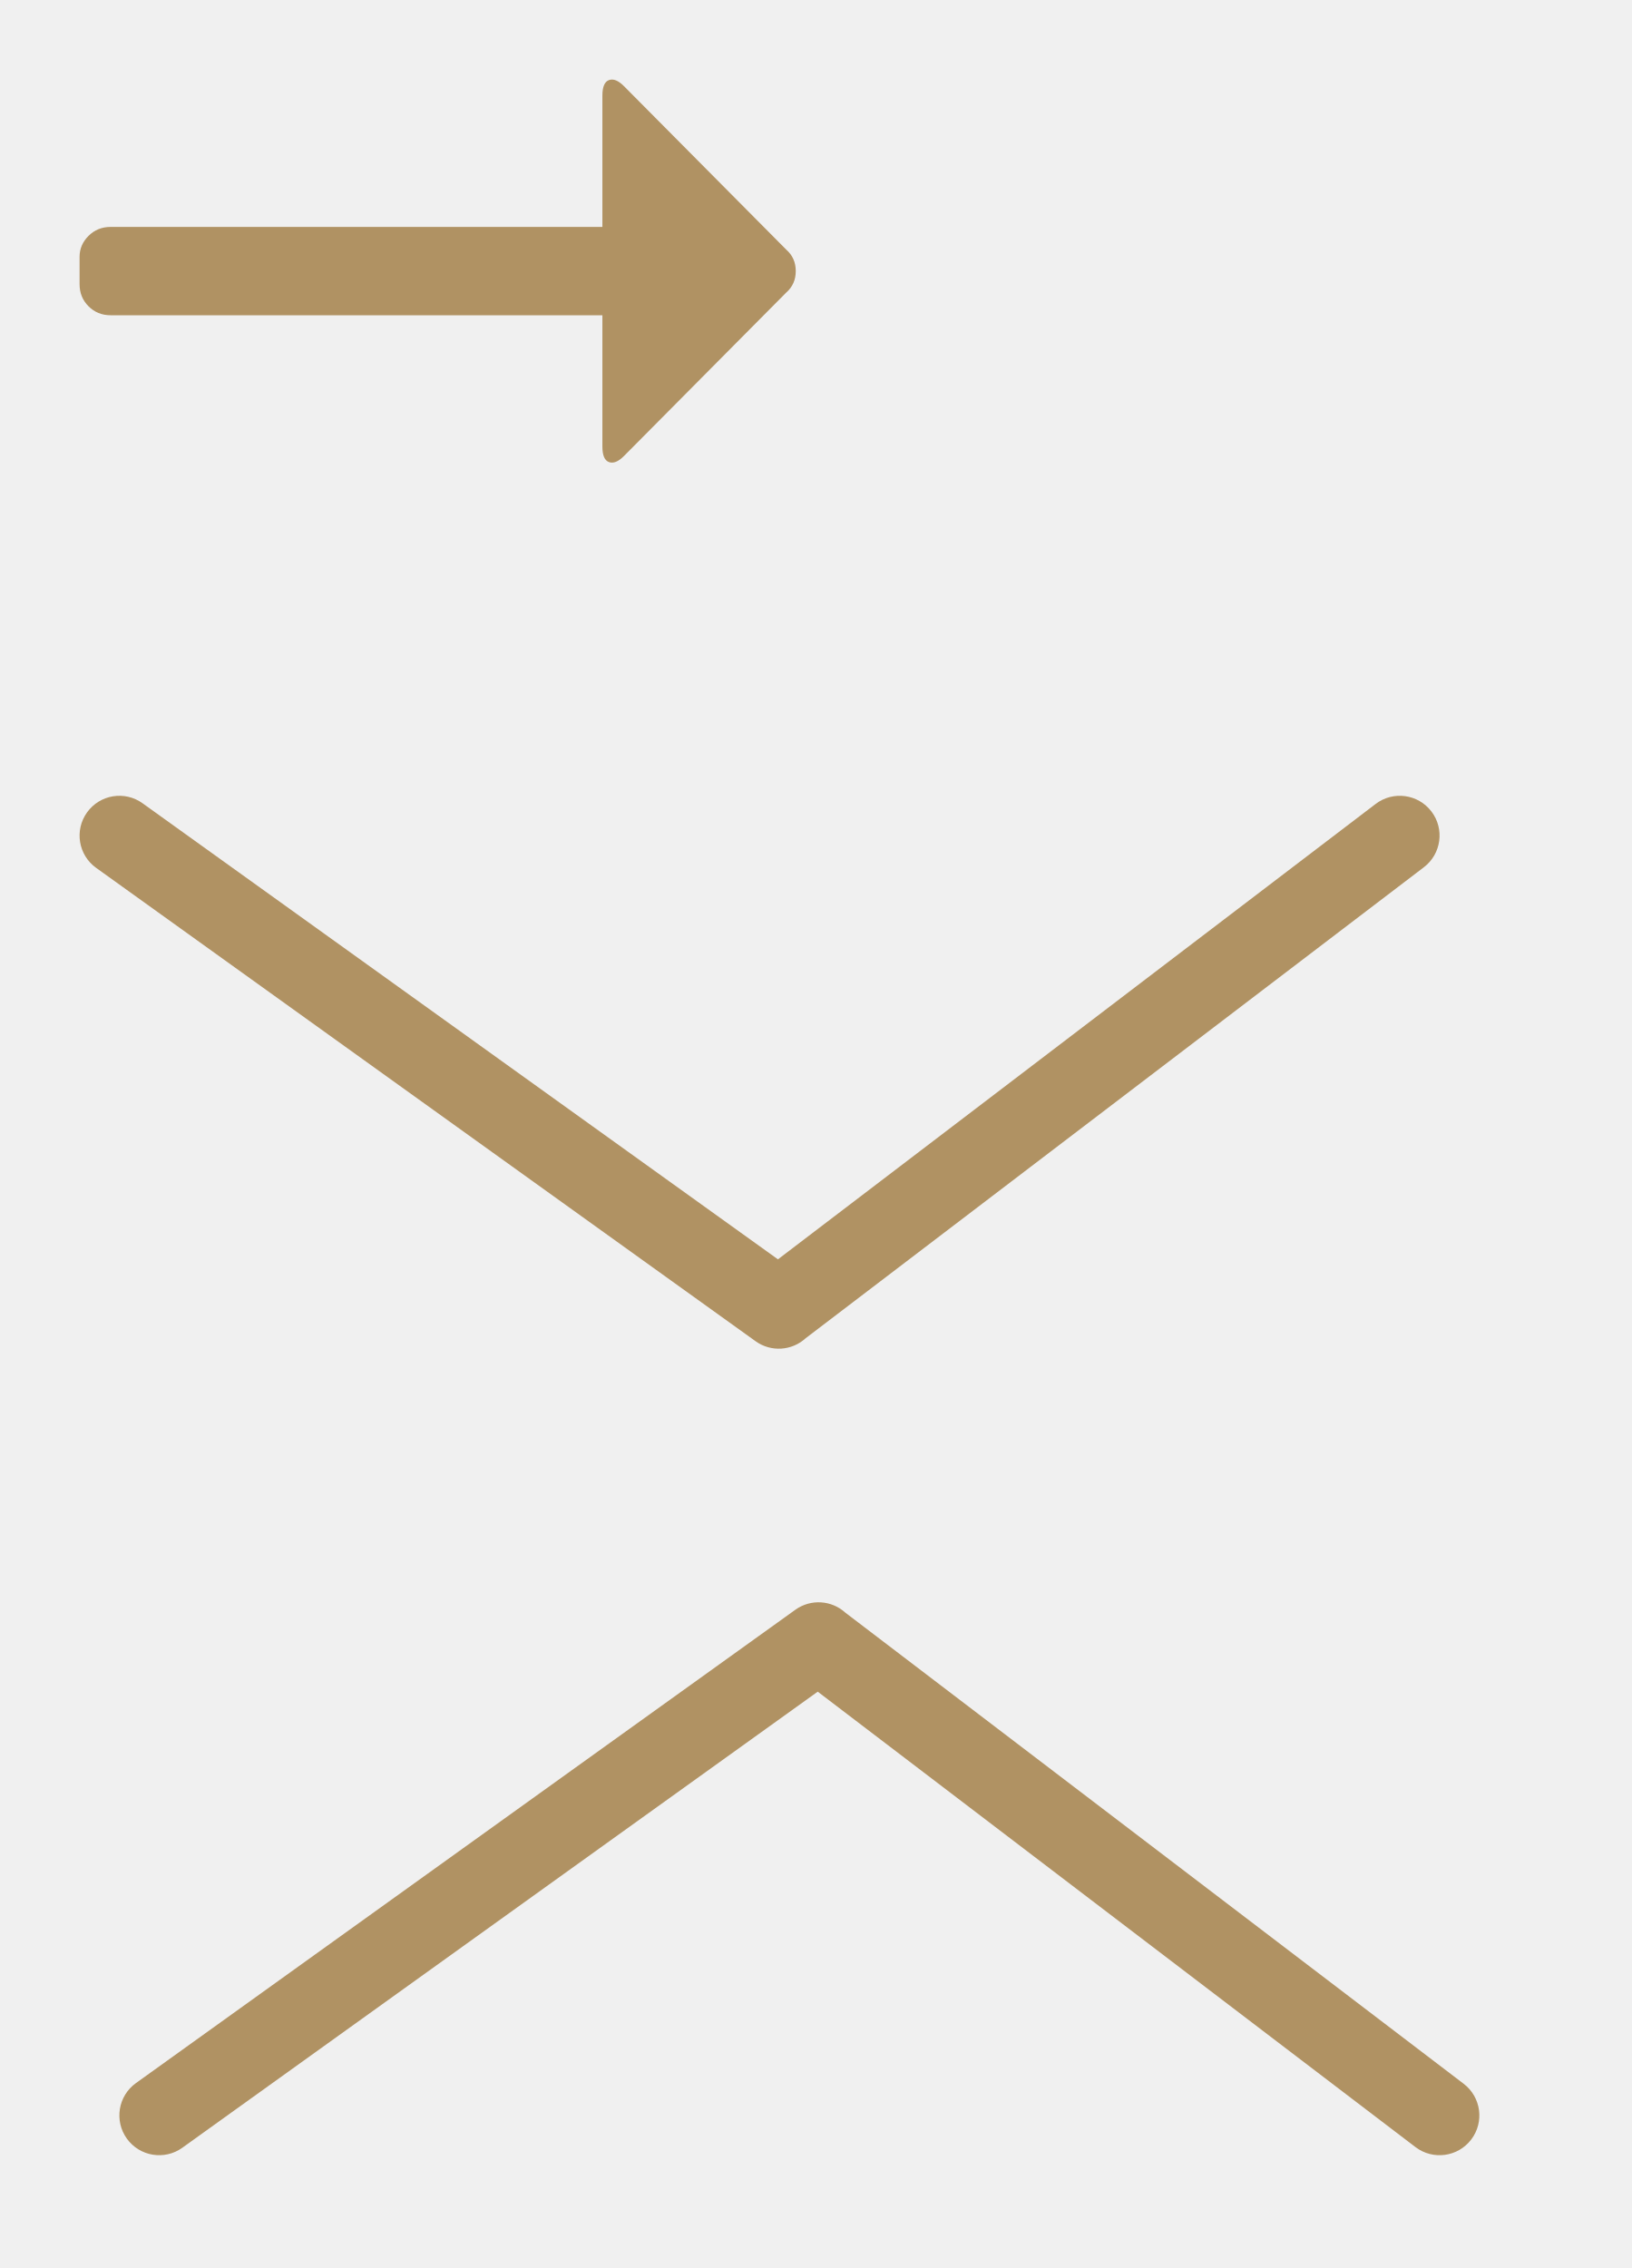
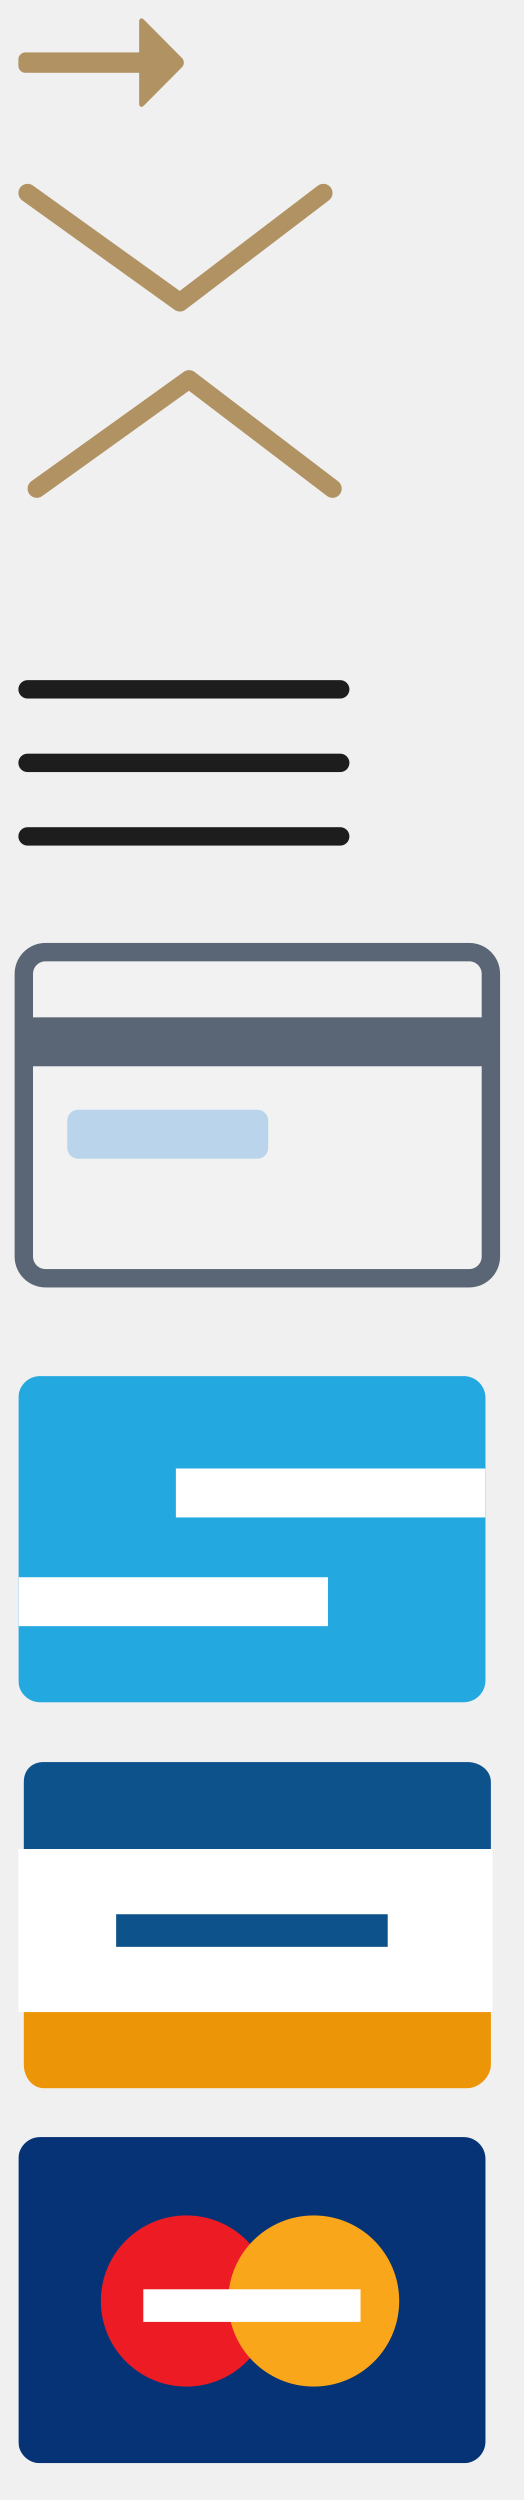
- <svg xmlns="http://www.w3.org/2000/svg" width="41px" height="57px" viewBox="0 0 41 57" version="1.1">
-   <defs />
+ <svg xmlns="http://www.w3.org/2000/svg" xmlns:xlink="http://www.w3.org/1999/xlink" width="57px" height="272px" viewBox="0 0 57 272" version="1.1">
+   <defs>
+     <polygon id="path-1" points="0 165 52 165 52 0 0 0" />
+   </defs>
  <g id="Page-1" stroke="none" stroke-width="1" fill="none" fill-rule="evenodd">
-     <g id="b_sprite" fill="#B09263">
-       <path d="M15.14,7.923 L15.14,11.223 C15.14,11.443 15.195,11.573 15.305,11.613 C15.415,11.653 15.54,11.603 15.68,11.463 L19.76,7.353 C19.92,7.213 20,7.033 20,6.813 C20,6.593 19.92,6.413 19.76,6.273 L15.68,2.163 C15.54,2.023 15.415,1.973 15.305,2.013 C15.195,2.053 15.14,2.183 15.14,2.403 L15.14,5.703 L2.78,5.703 C2.56,5.703 2.375,5.778 2.225,5.928 C2.075,6.078 2,6.253 2,6.453 L2,7.143 C2,7.363 2.075,7.548 2.225,7.698 C2.375,7.848 2.56,7.923 2.78,7.923 L15.14,7.923 Z" id="arrow" />
-       <path d="M20.247,33.634 C19.906,33.947 19.381,33.989 18.99,33.708 L2.417,21.812 C1.968,21.49 1.866,20.866 2.188,20.417 C2.51,19.968 3.135,19.866 3.583,20.188 L19.552,31.65 L34.574,20.205 C35.014,19.87 35.641,19.955 35.976,20.394 C36.311,20.833 36.226,21.461 35.786,21.796 L20.247,33.634 Z" id="Combined-Shape" />
-       <path d="M21.247,53.904 C20.906,54.216 20.381,54.258 19.99,53.978 L3.417,42.082 C2.968,41.76 2.866,41.135 3.188,40.686 C3.51,40.238 4.135,40.135 4.583,40.457 L20.552,51.919 L35.574,40.474 C36.014,40.139 36.641,40.224 36.976,40.663 C37.311,41.103 37.226,41.73 36.786,42.065 L21.247,53.904 Z" id="Combined-Shape-Copy" transform="translate(20.09023, 47.21726) scale(1, -1) translate(-20.09023, -47.21726) " />
+     <g id="b_sprite">
+       <path d="M15.14,7.923 L15.14,11.223 C15.14,11.443 15.195,11.573 15.305,11.613 C15.415,11.653 15.54,11.603 15.68,11.463 L19.76,7.353 C19.92,7.213 20,7.033 20,6.813 C20,6.593 19.92,6.413 19.76,6.273 L15.68,2.163 C15.54,2.023 15.415,1.973 15.305,2.013 C15.195,2.053 15.14,2.183 15.14,2.403 L15.14,5.703 L2.78,5.703 C2.56,5.703 2.375,5.778 2.225,5.928 C2.075,6.078 2,6.253 2,6.453 L2,7.143 C2,7.363 2.075,7.548 2.225,7.698 C2.375,7.848 2.56,7.923 2.78,7.923 L15.14,7.923 Z" id="arrow" fill="#B09263" />
+       <path d="M19.552,31.65 L3.583,20.188 C3.135,19.866 2.51,19.968 2.188,20.417 C1.866,20.866 1.968,21.49 2.417,21.812 L18.99,33.708 C19.381,33.989 19.906,33.947 20.247,33.634 L35.786,21.796 C36.226,21.461 36.311,20.833 35.976,20.394 C35.641,19.955 35.014,19.87 34.574,20.205 L19.552,31.65 Z" id="Combined-Shape" fill="#B09263" fill-rule="nonzero" />
+       <path d="M20.552,51.919 L4.583,40.457 C4.135,40.135 3.51,40.238 3.188,40.686 C2.866,41.135 2.968,41.76 3.417,42.082 L19.99,53.978 C20.381,54.258 20.906,54.216 21.247,53.904 L36.786,42.065 C37.226,41.73 37.311,41.103 36.976,40.663 C36.641,40.224 36.014,40.139 35.574,40.474 L20.552,51.919 Z" id="Combined-Shape-Copy" fill="#B09263" fill-rule="nonzero" transform="translate(20.09023, 47.21726) scale(1, -1) translate(-20.09023, -47.21726) " />
+       <g id="Group" transform="translate(2, 103)">
+         <g id="Page-1">
+           <path d="M51.409,33.71 C51.409,35.016 50.351,36.075 49.045,36.075 L2.955,36.075 C1.649,36.075 0.591,35.016 0.591,33.71 L0.591,2.957 C0.591,1.651 1.649,0.591 2.955,0.591 L49.045,0.591 C50.351,0.591 51.409,1.651 51.409,2.957 L51.409,33.71 Z" id="Fill-1" fill="#F2F2F2" />
+           <path d="M51.409,33.71 C51.409,35.016 50.351,36.075 49.045,36.075 L2.955,36.075 C1.649,36.075 0.591,35.016 0.591,33.71 L0.591,2.957 C0.591,1.651 1.649,0.591 2.955,0.591 L49.045,0.591 C50.351,0.591 51.409,1.651 51.409,2.957 L51.409,33.71 Z" id="Stroke-3" stroke="#5A6675" stroke-width="2" />
+           <path d="M27.182,21.882 C27.182,22.535 26.652,23.065 26,23.065 L6.5,23.065 C5.848,23.065 5.318,22.535 5.318,21.882 L5.318,18.925 C5.318,18.272 5.848,17.742 6.5,17.742 L26,17.742 C26.652,17.742 27.182,18.272 27.182,18.925 L27.182,21.882 Z" id="Fill-5" fill="#B9D4EB" />
+           <path d="M0.591,104.677 L0.591,90.878 C0.591,89.577 1.458,88.71 2.758,88.71 L48.849,88.71 C50.149,88.71 51.409,89.577 51.409,90.878 L51.409,104.677" id="Fill-7" fill="#0D528B" />
+           <path d="M51.409,121.631 C51.409,122.932 50.149,124.193 48.849,124.193 L2.758,124.193 C1.458,124.193 0.591,122.932 0.591,121.631 L0.591,113.154 C0.591,111.853 1.556,110.78 2.856,110.77 L48.996,110.412 C50.296,110.402 51.409,111.458 51.409,112.76 L51.409,121.631 Z" id="Fill-9" fill="#EC9607" />
+           <mask id="mask-2" fill="white">
+             <use xlink:href="#path-1" />
+           </mask>
+           <g id="Clip-12" />
+           <polygon id="Fill-11" fill="#FFFFFF" mask="url(#mask-2)" points="-0.409 115.914 51.591 115.914 51.591 98.172 -0.409 98.172" />
+           <polygon id="Fill-13" fill="#0D528B" mask="url(#mask-2)" points="10.636 108.817 40.182 108.817 40.182 105.269 10.636 105.269" />
+           <path d="M50.818,162.634 C50.818,163.941 49.76,165 48.455,165 L2.364,165 C1.058,165 0,163.941 0,162.634 L0,131.882 C0,130.575 1.058,129.516 2.364,129.516 L48.455,129.516 C49.76,129.516 50.818,130.575 50.818,131.882 L50.818,162.634 Z" id="Fill-14" fill="#063375" mask="url(#mask-2)" />
+           <path d="M27.575,147.349 C27.575,152.491 23.412,156.659 18.274,156.659 C13.137,156.659 8.973,152.491 8.973,147.349 C8.973,142.207 13.137,138.04 18.274,138.04 C23.412,138.04 27.575,142.207 27.575,147.349" id="Fill-15" fill="#ED1C24" mask="url(#mask-2)" />
+           <path d="M41.432,147.349 C41.432,152.491 37.268,156.659 32.13,156.659 C26.993,156.659 22.829,152.491 22.829,147.349 C22.829,142.207 26.993,138.04 32.13,138.04 C37.268,138.04 41.432,142.207 41.432,147.349" id="Fill-16" fill="#FAA61A" mask="url(#mask-2)" />
+           <polygon id="Fill-17" fill="#FFFFFF" mask="url(#mask-2)" points="13.591 149.624 37.227 149.624 37.227 146.075 13.591 146.075" />
+           <path d="M50.818,79.839 C50.818,81.145 49.76,82.204 48.455,82.204 L2.364,82.204 C1.058,82.204 0,81.145 0,79.839 L0,49.086 C0,47.78 1.058,46.72 2.364,46.72 L48.455,46.72 C49.76,46.72 50.818,47.78 50.818,49.086 L50.818,79.839 Z" id="Fill-18" fill="#23A8E0" mask="url(#mask-2)" />
+           <polygon id="Fill-19" fill="#FFFFFF" mask="url(#mask-2)" points="17.136 62.097 50.818 62.097 50.818 56.774 17.136 56.774" />
+           <polygon id="Fill-20" fill="#FFFFFF" mask="url(#mask-2)" points="0 73.925 33.682 73.925 33.682 68.602 0 68.602" />
+           <polygon id="Fill-21" fill="#5A6675" mask="url(#mask-2)" points="0 13.011 50.818 13.011 50.818 7.688 0 7.688" />
+         </g>
+       </g>
+       <g id="Group-2" transform="translate(3, 74)" stroke="#1D1D1D" stroke-width="2" stroke-linecap="round">
+         <path d="M0,1 L34.015,1" id="Line" />
+         <path d="M0,9 L34.015,9" id="Line-Copy" />
+         <path d="M0,17 L34.015,17" id="Line-Copy-2" />
+       </g>
    </g>
  </g>
</svg>
